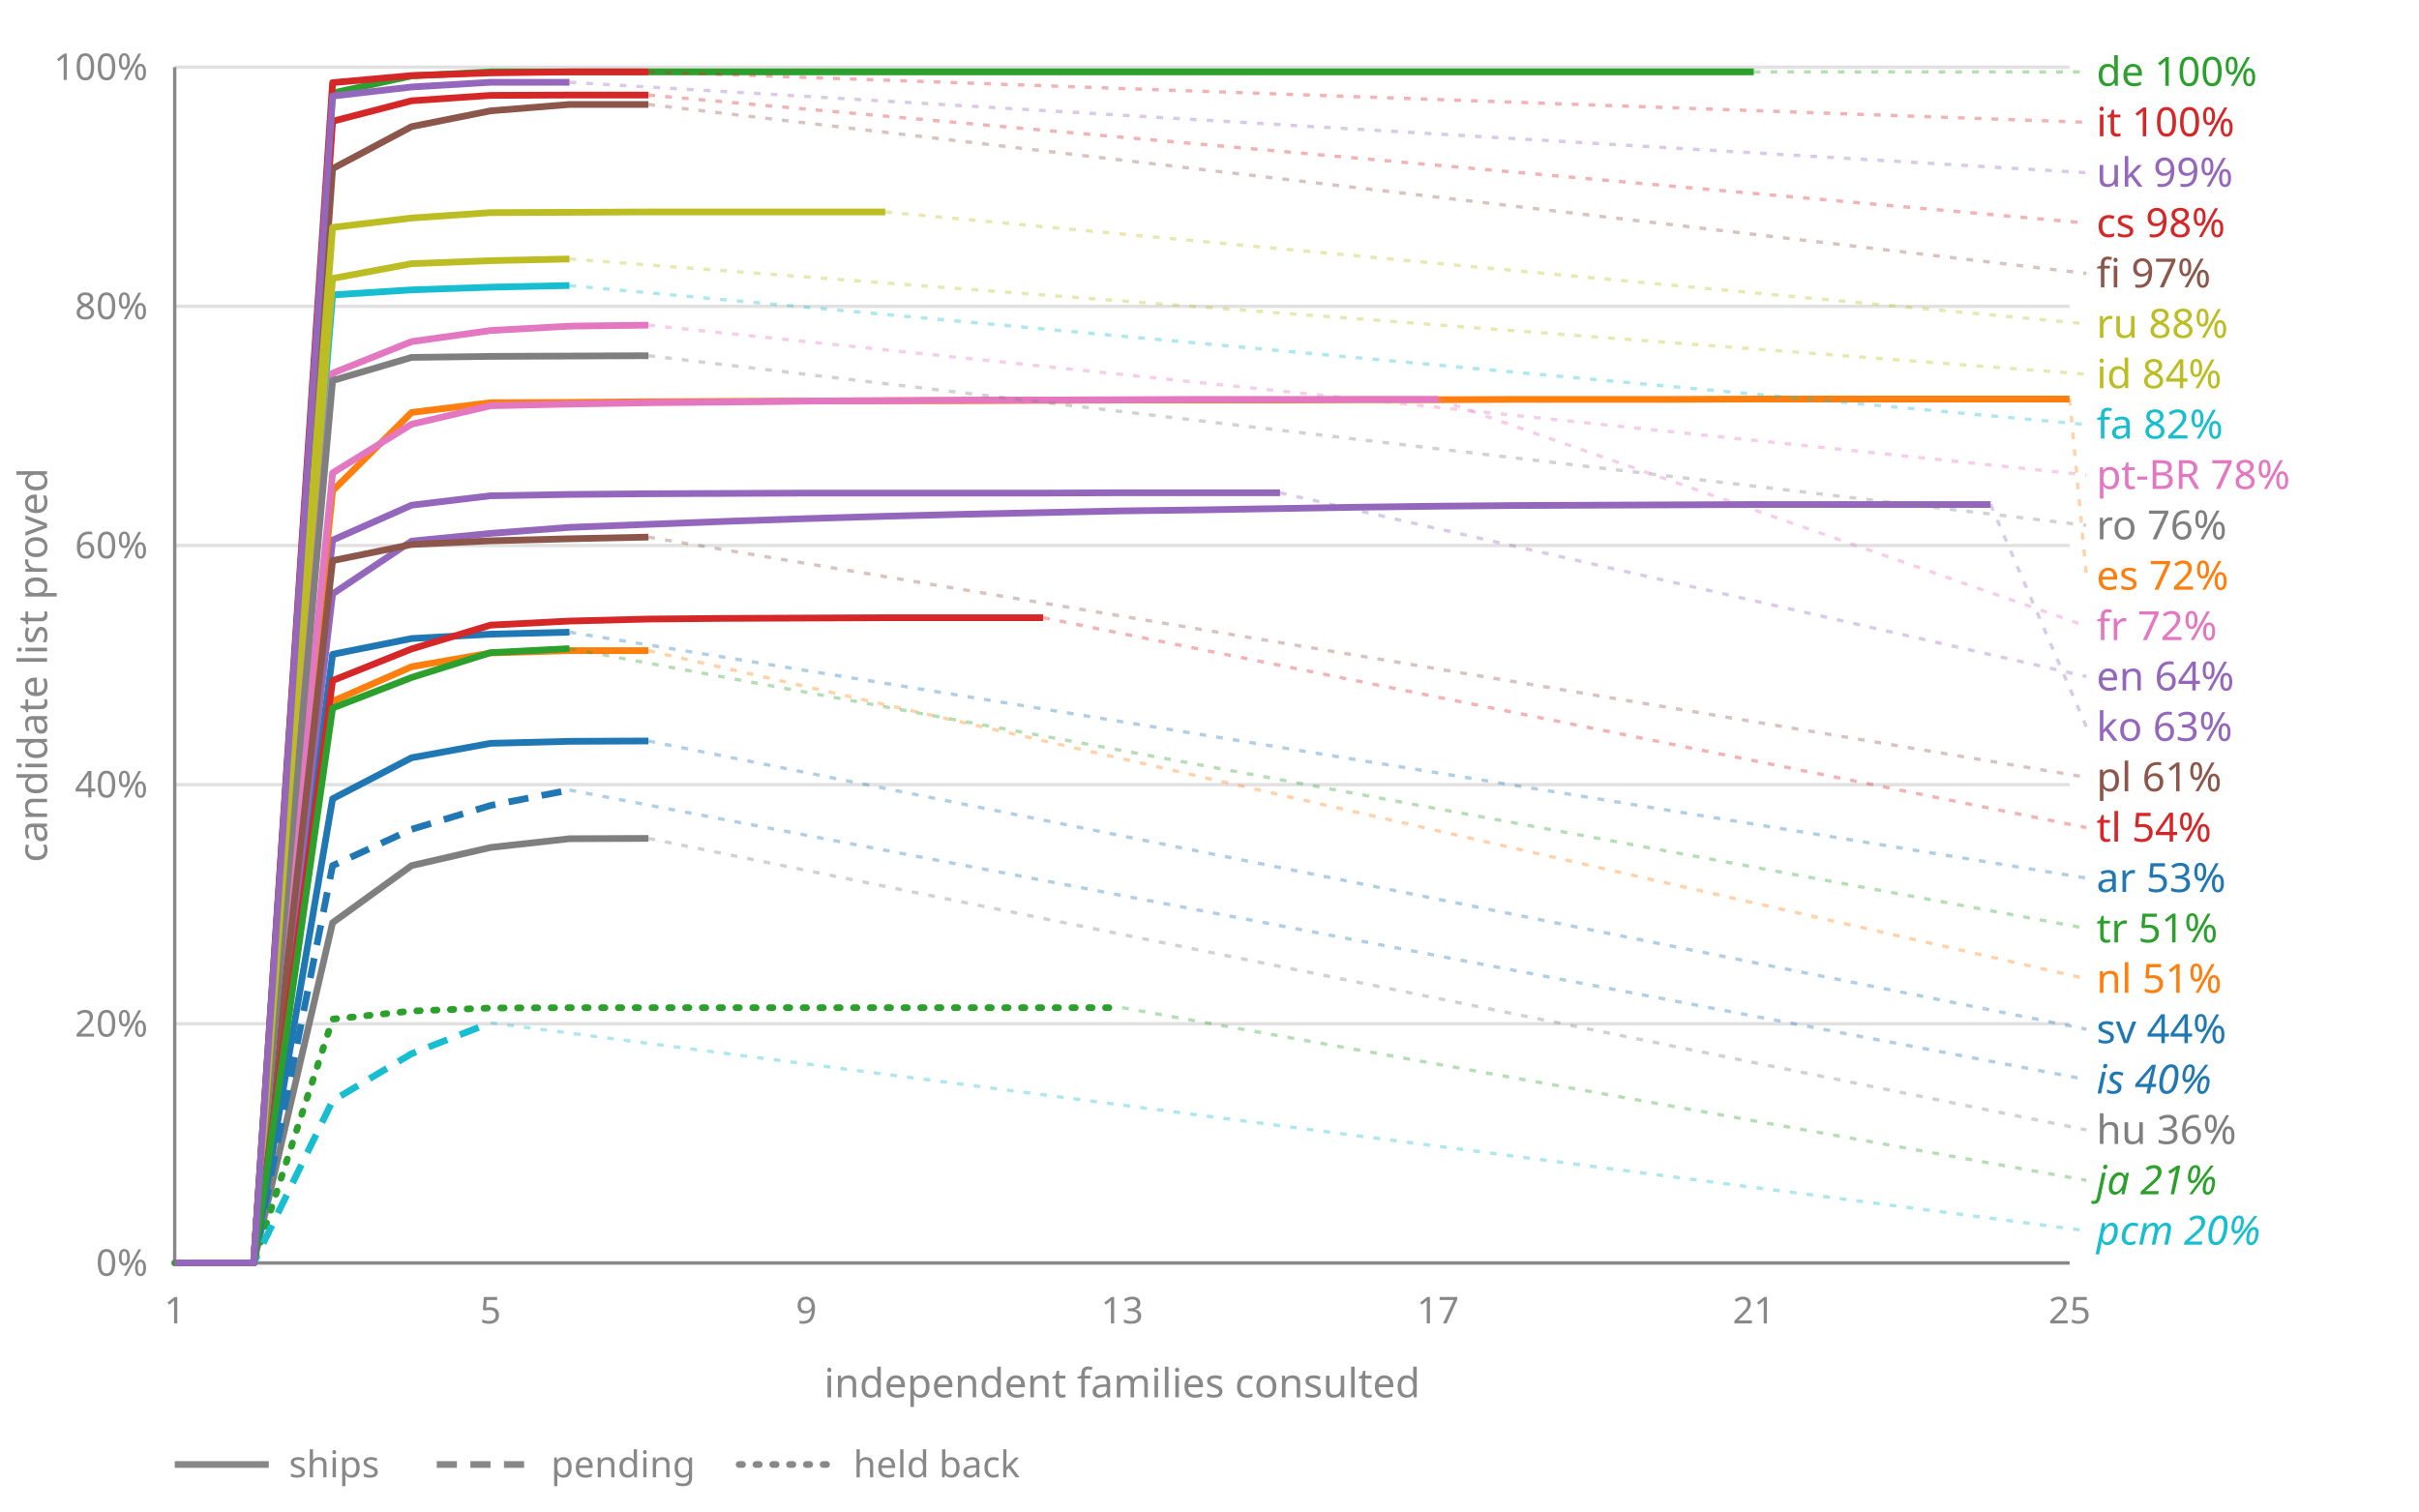
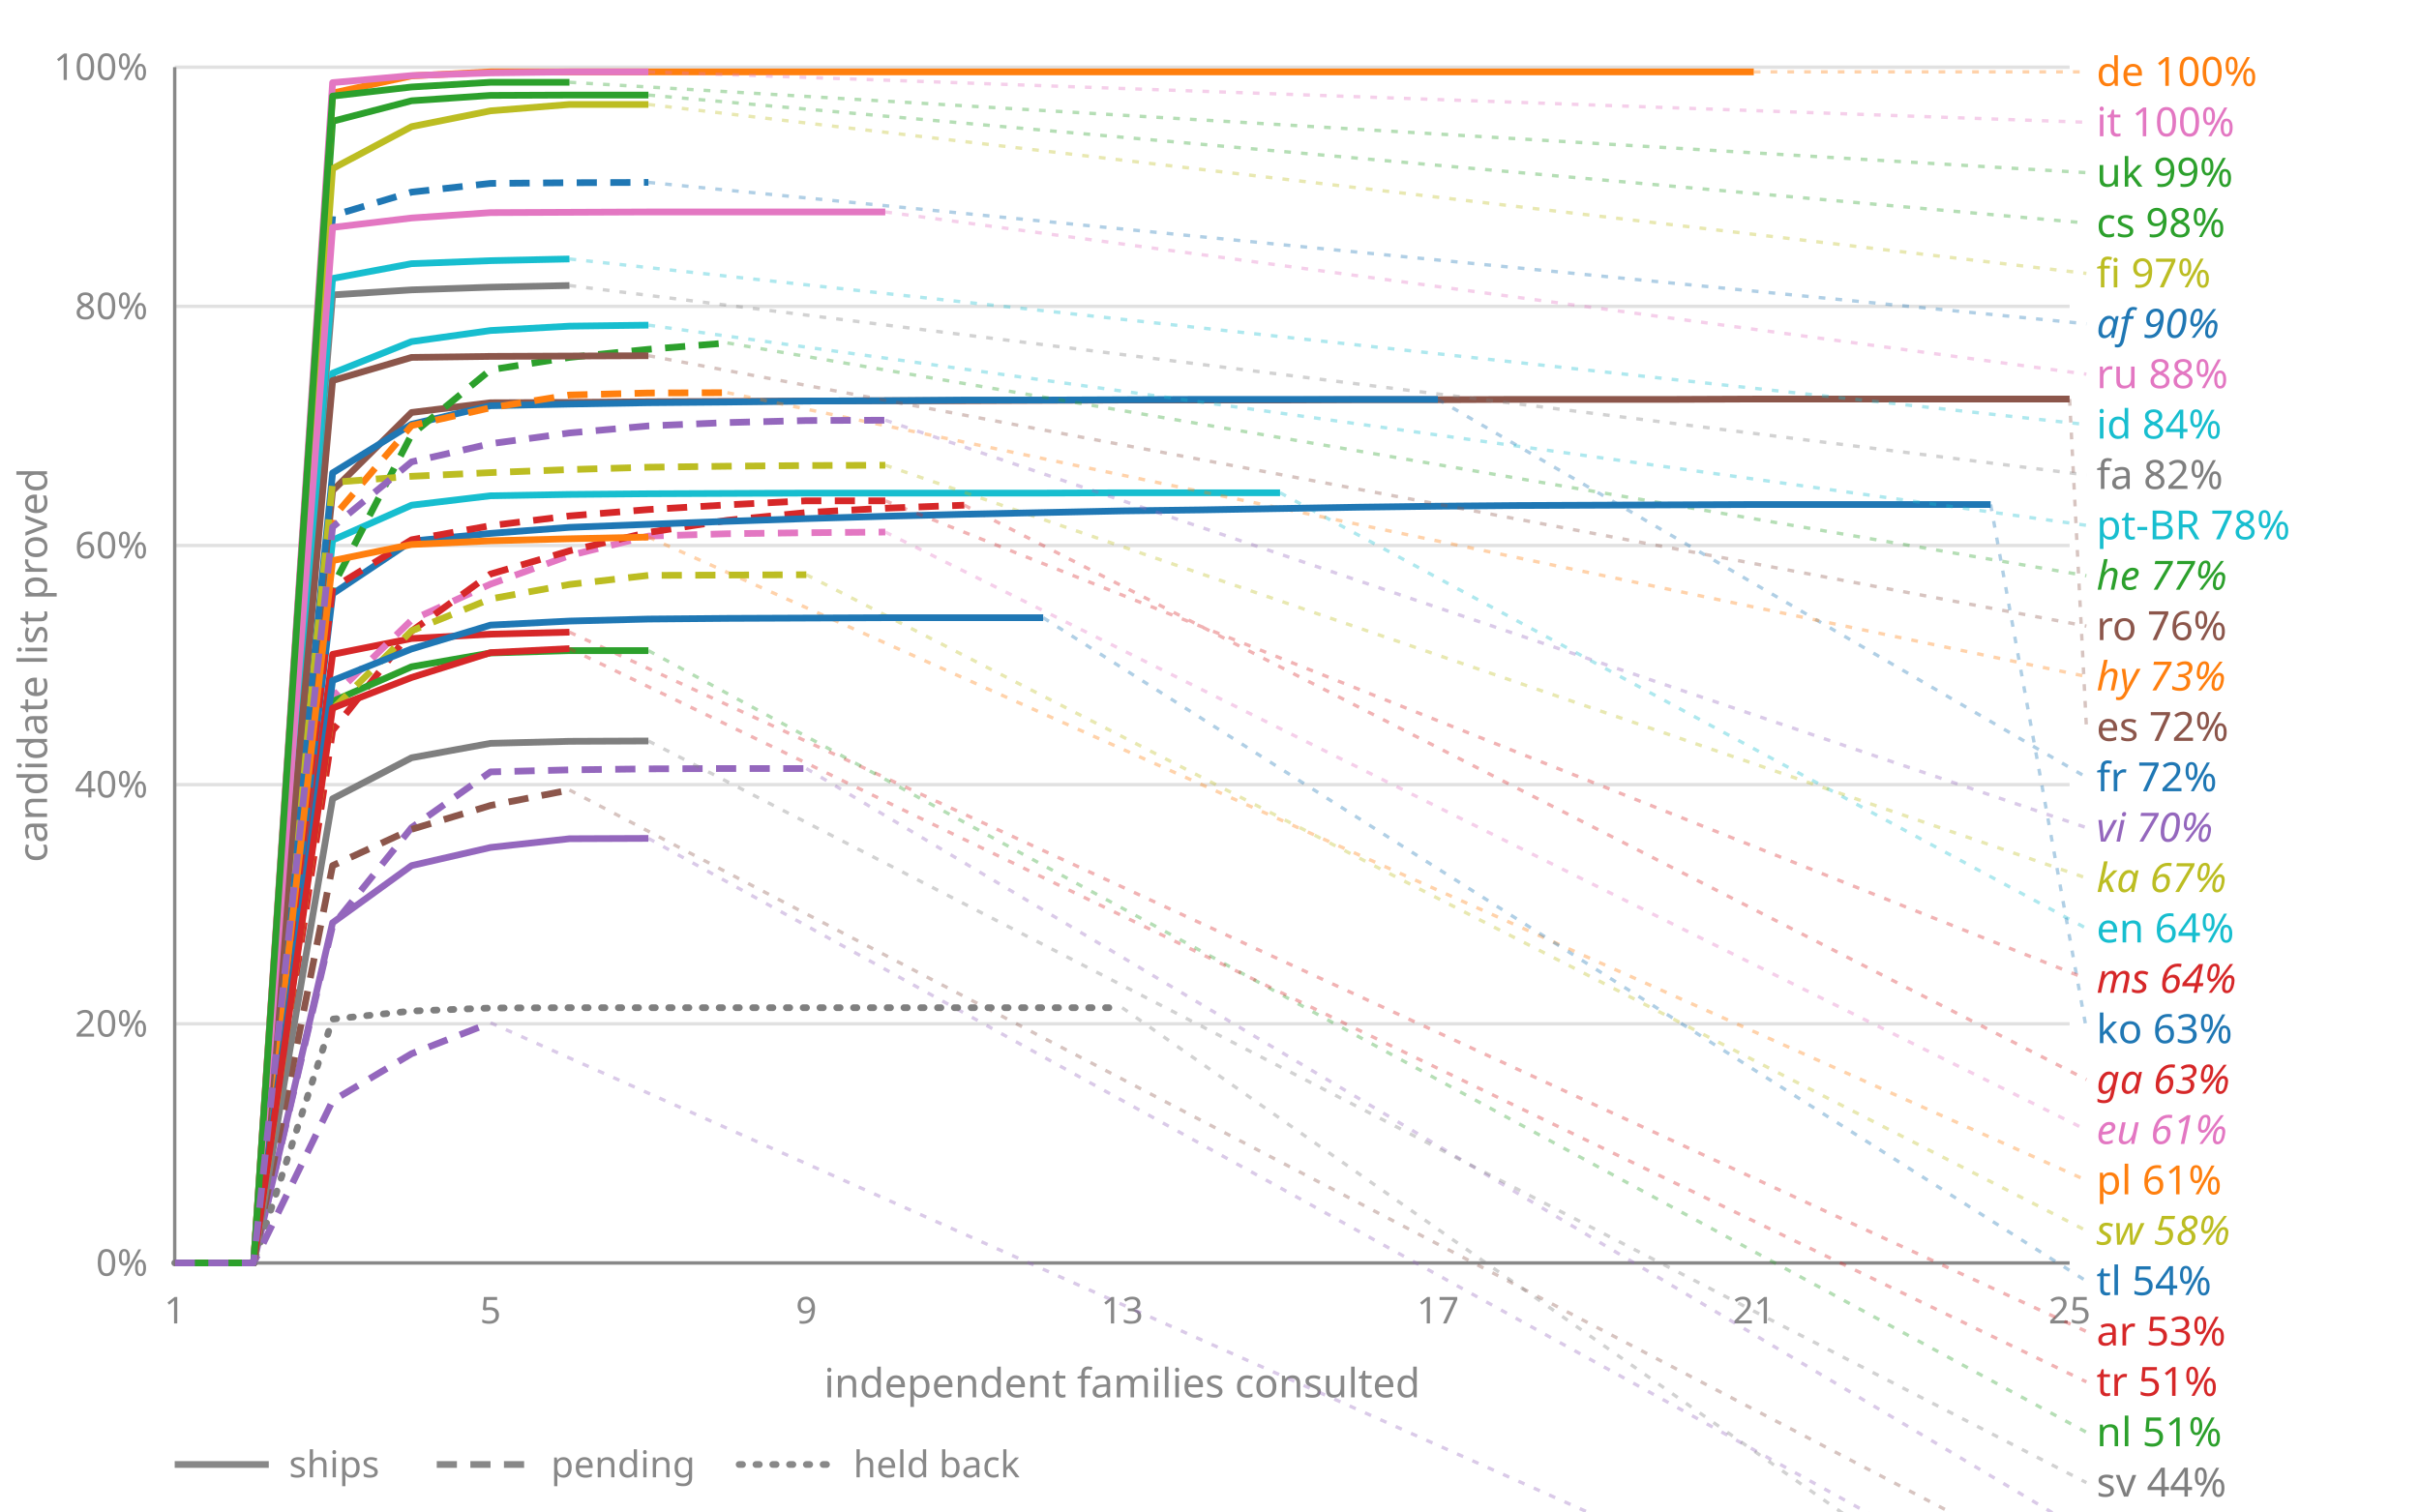
<svg xmlns="http://www.w3.org/2000/svg" width="720" height="450" viewBox="0 0 720 450" font-family="system-ui, sans-serif">
  <line x1="52" y1="376.0" x2="616" y2="376.0" stroke="#888" stroke-opacity="0.25" />
  <text x="44" y="376.0" fill="#888" font-size="11" text-anchor="end" dominant-baseline="middle">0%</text>
  <line x1="52" y1="304.8" x2="616" y2="304.8" stroke="#888" stroke-opacity="0.25" />
  <text x="44" y="304.8" fill="#888" font-size="11" text-anchor="end" dominant-baseline="middle">20%</text>
  <line x1="52" y1="233.6" x2="616" y2="233.6" stroke="#888" stroke-opacity="0.25" />
  <text x="44" y="233.6" fill="#888" font-size="11" text-anchor="end" dominant-baseline="middle">40%</text>
  <line x1="52" y1="162.4" x2="616" y2="162.4" stroke="#888" stroke-opacity="0.25" />
  <text x="44" y="162.4" fill="#888" font-size="11" text-anchor="end" dominant-baseline="middle">60%</text>
  <line x1="52" y1="91.2" x2="616" y2="91.2" stroke="#888" stroke-opacity="0.25" />
  <text x="44" y="91.2" fill="#888" font-size="11" text-anchor="end" dominant-baseline="middle">80%</text>
  <line x1="52" y1="20.0" x2="616" y2="20.0" stroke="#888" stroke-opacity="0.25" />
  <text x="44" y="20.0" fill="#888" font-size="11" text-anchor="end" dominant-baseline="middle">100%</text>
  <line x1="52" y1="20" x2="52" y2="376" stroke="#888" />
  <line x1="52" y1="376" x2="616" y2="376" stroke="#888" />
  <text x="52.0" y="394" fill="#888" font-size="11" text-anchor="middle">1</text>
  <text x="146.0" y="394" fill="#888" font-size="11" text-anchor="middle">5</text>
  <text x="240.0" y="394" fill="#888" font-size="11" text-anchor="middle">9</text>
  <text x="334.0" y="394" fill="#888" font-size="11" text-anchor="middle">13</text>
  <text x="428.0" y="394" fill="#888" font-size="11" text-anchor="middle">17</text>
  <text x="522.0" y="394" fill="#888" font-size="11" text-anchor="middle">21</text>
  <text x="616.0" y="394" fill="#888" font-size="11" text-anchor="middle">25</text>
  <text x="334" y="416" fill="#888" font-size="12" text-anchor="middle">independent families consulted</text>
  <text x="14" y="198" fill="#888" font-size="12" text-anchor="middle" transform="rotate(-90 14 198)">candidate list proved</text>
  <line x1="52" y1="436" x2="80" y2="436" stroke="#888" stroke-width="2" />
  <text x="86" y="436" fill="#888" font-size="11" dominant-baseline="middle">ships</text>
  <line x1="130" y1="436" x2="158" y2="436" stroke="#888" stroke-width="2" stroke-dasharray="6 4" />
  <text x="164" y="436" fill="#888" font-size="11" dominant-baseline="middle">pending</text>
  <line x1="220" y1="436" x2="248" y2="436" stroke="#888" stroke-width="2" stroke-dasharray="1 4" stroke-linecap="round" />
  <text x="254" y="436" fill="#888" font-size="11" dominant-baseline="middle">held back</text>
-   <polyline points="52.0,376.0 75.5,376.0 99.0,194.8 122.5,190.1 146.0,188.8 169.5,188.2" fill="none" stroke="#1f77b4" stroke-width="2" stroke-linejoin="round" />
-   <line x1="169.5" y1="188.2" x2="621" y2="261.4" stroke="#1f77b4" stroke-opacity="0.35" stroke-dasharray="2 3" />
-   <text x="624" y="261.4" fill="#1f77b4" font-size="12" dominant-baseline="middle">ar 53%</text>
-   <polyline points="52.0,376.0 75.5,376.0 99.0,36.1 122.5,30.0 146.0,28.4 169.5,28.3 193.0,28.3" fill="none" stroke="#d62728" stroke-width="2" stroke-linejoin="round" />
-   <line x1="193.0" y1="28.3" x2="621" y2="66.4" stroke="#d62728" stroke-opacity="0.35" stroke-dasharray="2 3" />
-   <text x="624" y="66.4" fill="#d62728" font-size="12" dominant-baseline="middle">cs 98%</text>
-   <polyline points="52.0,376.0 75.5,376.0 99.0,27.7 122.5,22.6 146.0,21.4 169.5,21.4 193.0,21.4 216.5,21.4 240.0,21.4 263.5,21.4 287.0,21.4 310.5,21.4 334.0,21.4 357.5,21.4 381.0,21.4 404.5,21.4 428.0,21.4 451.5,21.4 475.0,21.4 498.5,21.4 522.0,21.4" fill="none" stroke="#2ca02c" stroke-width="2" stroke-linejoin="round" />
-   <line x1="522.0" y1="21.4" x2="621" y2="21.4" stroke="#2ca02c" stroke-opacity="0.35" stroke-dasharray="2 3" />
-   <text x="624" y="21.4" fill="#2ca02c" font-size="12" dominant-baseline="middle">de 100%</text>
-   <polyline points="52.0,376.0 75.5,376.0 99.0,160.8 122.5,150.4 146.0,147.6 169.5,147.2 193.0,147.0 216.5,146.9 240.0,146.8 263.5,146.8 287.0,146.8 310.5,146.8 334.0,146.7 357.5,146.7 381.0,146.7" fill="none" stroke="#9467bd" stroke-width="2" stroke-linejoin="round" />
-   <line x1="381.0" y1="146.7" x2="621" y2="201.4" stroke="#9467bd" stroke-opacity="0.35" stroke-dasharray="2 3" />
-   <text x="624" y="201.4" fill="#9467bd" font-size="12" dominant-baseline="middle">en 64%</text>
-   <polyline points="52.0,376.0 75.5,376.0 99.0,146.1 122.5,122.8 146.0,119.9 169.5,119.8 193.0,119.6 216.5,119.5 240.0,119.4 263.5,119.3 287.0,119.3 310.5,119.2 334.0,119.1 357.5,119.1 381.0,119.1 404.5,119.0 428.0,119.0 451.5,118.9 475.0,118.9 498.5,118.9 522.0,118.8 545.5,118.8 569.0,118.8 592.5,118.8 616.0,118.8" fill="none" stroke="#ff7f0e" stroke-width="2" stroke-linejoin="round" />
-   <line x1="616.0" y1="118.8" x2="621" y2="171.4" stroke="#ff7f0e" stroke-opacity="0.35" stroke-dasharray="2 3" />
-   <text x="624" y="171.4" fill="#ff7f0e" font-size="12" dominant-baseline="middle">es 72%</text>
-   <polyline points="52.0,376.0 75.5,376.0 99.0,87.8 122.5,86.3 146.0,85.5 169.5,85.0" fill="none" stroke="#17becf" stroke-width="2" stroke-linejoin="round" />
-   <line x1="169.5" y1="85.0" x2="621" y2="126.4" stroke="#17becf" stroke-opacity="0.35" stroke-dasharray="2 3" />
-   <text x="624" y="126.4" fill="#17becf" font-size="12" dominant-baseline="middle">fa 82%</text>
-   <polyline points="52.0,376.0 75.5,376.0 99.0,50.2 122.5,37.7 146.0,33.0 169.5,31.1 193.0,31.1" fill="none" stroke="#8c564b" stroke-width="2" stroke-linejoin="round" />
-   <line x1="193.0" y1="31.1" x2="621" y2="81.4" stroke="#8c564b" stroke-opacity="0.35" stroke-dasharray="2 3" />
-   <text x="624" y="81.4" fill="#8c564b" font-size="12" dominant-baseline="middle">fi 97%</text>
-   <polyline points="52.0,376.0 75.5,376.0 99.0,140.8 122.5,126.3 146.0,120.8 169.5,120.3 193.0,119.9 216.5,119.7 240.0,119.4 263.5,119.3 287.0,119.1 310.5,119.1 334.0,119.0 357.5,118.9 381.0,118.9 404.5,118.9 428.0,118.9" fill="none" stroke="#e377c2" stroke-width="2" stroke-linejoin="round" />
-   <line x1="428.0" y1="118.9" x2="621" y2="186.4" stroke="#e377c2" stroke-opacity="0.35" stroke-dasharray="2 3" />
-   <text x="624" y="186.4" fill="#e377c2" font-size="12" dominant-baseline="middle">fr 72%</text>
-   <polyline points="52.0,376.0 75.5,376.0 99.0,274.7 122.5,257.7 146.0,252.3 169.5,249.7 193.0,249.6" fill="none" stroke="#7f7f7f" stroke-width="2" stroke-linejoin="round" />
-   <line x1="193.0" y1="249.6" x2="621" y2="336.4" stroke="#7f7f7f" stroke-opacity="0.35" stroke-dasharray="2 3" />
-   <text x="624" y="336.4" fill="#7f7f7f" font-size="12" dominant-baseline="middle">hu 36%</text>
-   <polyline points="52.0,376.0 75.5,376.0 99.0,82.9 122.5,78.5 146.0,77.6 169.5,77.1" fill="none" stroke="#bcbd22" stroke-width="2" stroke-linejoin="round" />
-   <line x1="169.5" y1="77.1" x2="621" y2="111.4" stroke="#bcbd22" stroke-opacity="0.35" stroke-dasharray="2 3" />
-   <text x="624" y="111.4" fill="#bcbd22" font-size="12" dominant-baseline="middle">id 84%</text>
-   <polyline points="52.0,376.0 75.5,376.0 99.0,257.7 122.5,246.9 146.0,239.8 169.5,235.2" fill="none" stroke="#1f77b4" stroke-width="2" stroke-linejoin="round" stroke-dasharray="6 4" />
-   <line x1="169.5" y1="235.2" x2="621" y2="321.4" stroke="#1f77b4" stroke-opacity="0.35" stroke-dasharray="2 3" />
-   <text x="624" y="321.4" fill="#1f77b4" font-size="12" dominant-baseline="middle" font-style="italic">is 40%</text>
-   <polyline points="52.0,376.0 75.5,376.0 99.0,24.6 122.5,22.5 146.0,21.7 169.5,21.4 193.0,21.4" fill="none" stroke="#d62728" stroke-width="2" stroke-linejoin="round" />
-   <line x1="193.0" y1="21.4" x2="621" y2="36.4" stroke="#d62728" stroke-opacity="0.35" stroke-dasharray="2 3" />
-   <text x="624" y="36.4" fill="#d62728" font-size="12" dominant-baseline="middle">it 100%</text>
-   <polyline points="52.0,376.0 75.5,376.0 99.0,303.4 122.5,301.0 146.0,300.1 169.5,300.0 193.0,300.0 216.5,300.0 240.0,300.0 263.5,300.0 287.0,300.0 310.5,300.0 334.0,300.0" fill="none" stroke="#2ca02c" stroke-width="2" stroke-linejoin="round" stroke-dasharray="1 4" stroke-linecap="round" />
-   <line x1="334.0" y1="300.0" x2="621" y2="351.4" stroke="#2ca02c" stroke-opacity="0.35" stroke-dasharray="2 3" />
-   <text x="624" y="351.4" fill="#2ca02c" font-size="12" dominant-baseline="middle" font-style="italic">ja 21%</text>
-   <polyline points="52.0,376.0 75.5,376.0 99.0,176.8 122.5,161.1 146.0,158.8 169.5,157.0 193.0,156.1 216.5,155.2 240.0,154.4 263.5,153.7 287.0,153.1 310.5,152.6 334.0,152.1 357.5,151.8 381.0,151.4 404.5,151.0 428.0,150.7 451.5,150.5 475.0,150.4 498.5,150.3 522.0,150.2 545.5,150.2 569.0,150.2 592.5,150.2" fill="none" stroke="#9467bd" stroke-width="2" stroke-linejoin="round" />
-   <line x1="592.5" y1="150.2" x2="621" y2="216.4" stroke="#9467bd" stroke-opacity="0.35" stroke-dasharray="2 3" />
-   <text x="624" y="216.4" fill="#9467bd" font-size="12" dominant-baseline="middle">ko 63%</text>
-   <polyline points="52.0,376.0 75.5,376.0 99.0,208.8 122.5,198.5 146.0,194.4 169.5,193.7 193.0,193.7" fill="none" stroke="#ff7f0e" stroke-width="2" stroke-linejoin="round" />
-   <line x1="193.0" y1="193.7" x2="621" y2="291.4" stroke="#ff7f0e" stroke-opacity="0.35" stroke-dasharray="2 3" />
-   <text x="624" y="291.4" fill="#ff7f0e" font-size="12" dominant-baseline="middle">nl 51%</text>
-   <polyline points="52.0,376.0 75.5,376.0 99.0,327.7 122.5,313.7 146.0,304.5" fill="none" stroke="#17becf" stroke-width="2" stroke-linejoin="round" stroke-dasharray="6 4" />
-   <line x1="146.0" y1="304.5" x2="621" y2="366.4" stroke="#17becf" stroke-opacity="0.35" stroke-dasharray="2 3" />
-   <text x="624" y="366.4" fill="#17becf" font-size="12" dominant-baseline="middle" font-style="italic">pcm 20%</text>
-   <polyline points="52.0,376.0 75.5,376.0 99.0,166.9 122.5,162.1 146.0,161.0 169.5,160.4 193.0,159.9" fill="none" stroke="#8c564b" stroke-width="2" stroke-linejoin="round" />
-   <line x1="193.0" y1="159.9" x2="621" y2="231.4" stroke="#8c564b" stroke-opacity="0.35" stroke-dasharray="2 3" />
-   <text x="624" y="231.4" fill="#8c564b" font-size="12" dominant-baseline="middle">pl 61%</text>
-   <polyline points="52.0,376.0 75.5,376.0 99.0,111.1 122.5,101.7 146.0,98.4 169.5,97.1 193.0,96.8" fill="none" stroke="#e377c2" stroke-width="2" stroke-linejoin="round" />
-   <line x1="193.0" y1="96.8" x2="621" y2="141.4" stroke="#e377c2" stroke-opacity="0.35" stroke-dasharray="2 3" />
-   <text x="624" y="141.4" fill="#e377c2" font-size="12" dominant-baseline="middle">pt-BR 78%</text>
-   <polyline points="52.0,376.0 75.5,376.0 99.0,113.3 122.5,106.4 146.0,106.1 169.5,106.0 193.0,105.9" fill="none" stroke="#7f7f7f" stroke-width="2" stroke-linejoin="round" />
-   <line x1="193.0" y1="105.9" x2="621" y2="156.4" stroke="#7f7f7f" stroke-opacity="0.35" stroke-dasharray="2 3" />
-   <text x="624" y="156.4" fill="#7f7f7f" font-size="12" dominant-baseline="middle">ro 76%</text>
-   <polyline points="52.0,376.0 75.5,376.0 99.0,67.7 122.5,64.9 146.0,63.3 169.5,63.2 193.0,63.1 216.5,63.1 240.0,63.1 263.5,63.1" fill="none" stroke="#bcbd22" stroke-width="2" stroke-linejoin="round" />
-   <line x1="263.5" y1="63.1" x2="621" y2="96.4" stroke="#bcbd22" stroke-opacity="0.35" stroke-dasharray="2 3" />
-   <text x="624" y="96.4" fill="#bcbd22" font-size="12" dominant-baseline="middle">ru 88%</text>
-   <polyline points="52.0,376.0 75.5,376.0 99.0,237.8 122.5,225.6 146.0,221.3 169.5,220.7 193.0,220.6" fill="none" stroke="#1f77b4" stroke-width="2" stroke-linejoin="round" />
-   <line x1="193.0" y1="220.6" x2="621" y2="306.4" stroke="#1f77b4" stroke-opacity="0.35" stroke-dasharray="2 3" />
-   <text x="624" y="306.4" fill="#1f77b4" font-size="12" dominant-baseline="middle">sv 44%</text>
-   <polyline points="52.0,376.0 75.5,376.0 99.0,202.6 122.5,193.2 146.0,186.1 169.5,184.9 193.0,184.3 216.5,184.1 240.0,184.0 263.5,183.9 287.0,183.9 310.5,183.9" fill="none" stroke="#d62728" stroke-width="2" stroke-linejoin="round" />
-   <line x1="310.5" y1="183.9" x2="621" y2="246.4" stroke="#d62728" stroke-opacity="0.35" stroke-dasharray="2 3" />
-   <text x="624" y="246.4" fill="#d62728" font-size="12" dominant-baseline="middle">tl 54%</text>
-   <polyline points="52.0,376.0 75.5,376.0 99.0,210.8 122.5,201.7 146.0,194.3 169.5,193.1" fill="none" stroke="#2ca02c" stroke-width="2" stroke-linejoin="round" />
-   <line x1="169.5" y1="193.1" x2="621" y2="276.4" stroke="#2ca02c" stroke-opacity="0.35" stroke-dasharray="2 3" />
-   <text x="624" y="276.4" fill="#2ca02c" font-size="12" dominant-baseline="middle">tr 51%</text>
-   <polyline points="52.0,376.0 75.5,376.0 99.0,28.6 122.5,25.9 146.0,24.5 169.5,24.5" fill="none" stroke="#9467bd" stroke-width="2" stroke-linejoin="round" />
-   <line x1="169.5" y1="24.5" x2="621" y2="51.4" stroke="#9467bd" stroke-opacity="0.35" stroke-dasharray="2 3" />
-   <text x="624" y="51.4" fill="#9467bd" font-size="12" dominant-baseline="middle">uk 99%</text>
+   <polyline points="52.0,376.0 75.5,376.0 99.0,64.2 122.5,57.2 146.0,54.6 169.5,54.4 193.0,54.3" fill="none" stroke="#1f77b4" stroke-width="2" stroke-linejoin="round" stroke-dasharray="6 4" />
+   <line x1="193.0" y1="54.3" x2="621" y2="96.4" stroke="#1f77b4" stroke-opacity="0.35" stroke-dasharray="2 3" />
+   <text x="624" y="96.4" fill="#1f77b4" font-size="12" dominant-baseline="middle" font-style="italic">af 90%</text>
+   <polyline points="52.0,376.0 75.5,376.0 99.0,194.8 122.5,190.1 146.0,188.8 169.5,188.2" fill="none" stroke="#d62728" stroke-width="2" stroke-linejoin="round" />
+   <line x1="169.5" y1="188.2" x2="621" y2="396.4" stroke="#d62728" stroke-opacity="0.35" stroke-dasharray="2 3" />
+   <text x="624" y="396.4" fill="#d62728" font-size="12" dominant-baseline="middle">ar 53%</text>
+   <polyline points="52.0,376.0 75.5,376.0 99.0,36.1 122.5,30.0 146.0,28.4 169.5,28.3 193.0,28.3" fill="none" stroke="#2ca02c" stroke-width="2" stroke-linejoin="round" />
+   <line x1="193.0" y1="28.3" x2="621" y2="66.4" stroke="#2ca02c" stroke-opacity="0.35" stroke-dasharray="2 3" />
+   <text x="624" y="66.4" fill="#2ca02c" font-size="12" dominant-baseline="middle">cs 98%</text>
+   <polyline points="52.0,376.0 75.5,376.0 99.0,275.6 122.5,246.4 146.0,229.8 169.5,229.2 193.0,228.9 216.5,228.8 240.0,228.8" fill="none" stroke="#9467bd" stroke-width="2" stroke-linejoin="round" stroke-dasharray="6 4" />
+   <line x1="240.0" y1="228.8" x2="621" y2="456.4" stroke="#9467bd" stroke-opacity="0.35" stroke-dasharray="2 3" />
+   <text x="624" y="456.4" fill="#9467bd" font-size="12" dominant-baseline="middle" font-style="italic">cy 41%</text>
+   <polyline points="52.0,376.0 75.5,376.0 99.0,27.7 122.5,22.6 146.0,21.4 169.5,21.4 193.0,21.4 216.5,21.4 240.0,21.4 263.5,21.4 287.0,21.4 310.5,21.4 334.0,21.4 357.5,21.4 381.0,21.4 404.5,21.4 428.0,21.4 451.5,21.4 475.0,21.4 498.5,21.4 522.0,21.4" fill="none" stroke="#ff7f0e" stroke-width="2" stroke-linejoin="round" />
+   <line x1="522.0" y1="21.4" x2="621" y2="21.4" stroke="#ff7f0e" stroke-opacity="0.35" stroke-dasharray="2 3" />
+   <text x="624" y="21.4" fill="#ff7f0e" font-size="12" dominant-baseline="middle">de 100%</text>
+   <polyline points="52.0,376.0 75.5,376.0 99.0,160.8 122.5,150.4 146.0,147.6 169.5,147.2 193.0,147.0 216.5,146.9 240.0,146.8 263.5,146.8 287.0,146.8 310.5,146.8 334.0,146.7 357.5,146.7 381.0,146.7" fill="none" stroke="#17becf" stroke-width="2" stroke-linejoin="round" />
+   <line x1="381.0" y1="146.7" x2="621" y2="276.4" stroke="#17becf" stroke-opacity="0.35" stroke-dasharray="2 3" />
+   <text x="624" y="276.4" fill="#17becf" font-size="12" dominant-baseline="middle">en 64%</text>
+   <polyline points="52.0,376.0 75.5,376.0 99.0,146.1 122.5,122.8 146.0,119.9 169.5,119.8 193.0,119.6 216.5,119.5 240.0,119.4 263.5,119.3 287.0,119.3 310.5,119.2 334.0,119.1 357.5,119.1 381.0,119.1 404.5,119.0 428.0,119.0 451.5,118.9 475.0,118.9 498.5,118.9 522.0,118.8 545.5,118.8 569.0,118.8 592.5,118.8 616.0,118.8" fill="none" stroke="#8c564b" stroke-width="2" stroke-linejoin="round" />
+   <line x1="616.0" y1="118.8" x2="621" y2="216.4" stroke="#8c564b" stroke-opacity="0.35" stroke-dasharray="2 3" />
+   <text x="624" y="216.4" fill="#8c564b" font-size="12" dominant-baseline="middle">es 72%</text>
+   <polyline points="52.0,376.0 75.5,376.0 99.0,207.5 122.5,184.6 146.0,173.9 169.5,165.4 193.0,159.6 216.5,158.9 240.0,158.6 263.5,158.4" fill="none" stroke="#e377c2" stroke-width="2" stroke-linejoin="round" stroke-dasharray="6 4" />
+   <line x1="263.5" y1="158.4" x2="621" y2="336.4" stroke="#e377c2" stroke-opacity="0.35" stroke-dasharray="2 3" />
+   <text x="624" y="336.4" fill="#e377c2" font-size="12" dominant-baseline="middle" font-style="italic">eu 61%</text>
+   <polyline points="52.0,376.0 75.5,376.0 99.0,87.8 122.5,86.3 146.0,85.5 169.5,85.0" fill="none" stroke="#7f7f7f" stroke-width="2" stroke-linejoin="round" />
+   <line x1="169.5" y1="85.0" x2="621" y2="141.4" stroke="#7f7f7f" stroke-opacity="0.35" stroke-dasharray="2 3" />
+   <text x="624" y="141.4" fill="#7f7f7f" font-size="12" dominant-baseline="middle">fa 82%</text>
+   <polyline points="52.0,376.0 75.5,376.0 99.0,50.2 122.5,37.7 146.0,33.0 169.5,31.1 193.0,31.1" fill="none" stroke="#bcbd22" stroke-width="2" stroke-linejoin="round" />
+   <line x1="193.0" y1="31.1" x2="621" y2="81.4" stroke="#bcbd22" stroke-opacity="0.35" stroke-dasharray="2 3" />
+   <text x="624" y="81.4" fill="#bcbd22" font-size="12" dominant-baseline="middle">fi 97%</text>
+   <polyline points="52.0,376.0 75.5,376.0 99.0,140.8 122.5,126.3 146.0,120.8 169.5,120.3 193.0,119.9 216.5,119.7 240.0,119.4 263.5,119.3 287.0,119.1 310.5,119.1 334.0,119.0 357.5,118.9 381.0,118.9 404.5,118.9 428.0,118.9" fill="none" stroke="#1f77b4" stroke-width="2" stroke-linejoin="round" />
+   <line x1="428.0" y1="118.9" x2="621" y2="231.4" stroke="#1f77b4" stroke-opacity="0.35" stroke-dasharray="2 3" />
+   <text x="624" y="231.4" fill="#1f77b4" font-size="12" dominant-baseline="middle">fr 72%</text>
+   <polyline points="52.0,376.0 75.5,376.0 99.0,217.5 122.5,187.9 146.0,170.9 169.5,164.0 193.0,158.5 216.5,154.9 240.0,152.6 263.5,151.3 287.0,150.4" fill="none" stroke="#d62728" stroke-width="2" stroke-linejoin="round" stroke-dasharray="6 4" />
+   <line x1="287.0" y1="150.4" x2="621" y2="321.4" stroke="#d62728" stroke-opacity="0.35" stroke-dasharray="2 3" />
+   <text x="624" y="321.4" fill="#d62728" font-size="12" dominant-baseline="middle" font-style="italic">ga 63%</text>
+   <polyline points="52.0,376.0 75.5,376.0 99.0,174.7 122.5,129.4 146.0,110.1 169.5,106.4 193.0,104.0 216.5,102.1" fill="none" stroke="#2ca02c" stroke-width="2" stroke-linejoin="round" stroke-dasharray="6 4" />
+   <line x1="216.5" y1="102.1" x2="621" y2="171.4" stroke="#2ca02c" stroke-opacity="0.35" stroke-dasharray="2 3" />
+   <text x="624" y="171.4" fill="#2ca02c" font-size="12" dominant-baseline="middle" font-style="italic">he 77%</text>
+   <polyline points="52.0,376.0 75.5,376.0 99.0,274.7 122.5,257.7 146.0,252.3 169.5,249.7 193.0,249.6" fill="none" stroke="#9467bd" stroke-width="2" stroke-linejoin="round" />
+   <line x1="193.0" y1="249.6" x2="621" y2="486.4" stroke="#9467bd" stroke-opacity="0.35" stroke-dasharray="2 3" />
+   <text x="624" y="486.4" fill="#9467bd" font-size="12" dominant-baseline="middle">hu 36%</text>
+   <polyline points="52.0,376.0 75.5,376.0 99.0,154.2 122.5,126.7 146.0,121.4 169.5,117.6 193.0,117.0 216.5,116.9" fill="none" stroke="#ff7f0e" stroke-width="2" stroke-linejoin="round" stroke-dasharray="6 4" />
+   <line x1="216.5" y1="116.9" x2="621" y2="201.4" stroke="#ff7f0e" stroke-opacity="0.35" stroke-dasharray="2 3" />
+   <text x="624" y="201.4" fill="#ff7f0e" font-size="12" dominant-baseline="middle" font-style="italic">hy 73%</text>
+   <polyline points="52.0,376.0 75.5,376.0 99.0,82.9 122.5,78.5 146.0,77.6 169.5,77.1" fill="none" stroke="#17becf" stroke-width="2" stroke-linejoin="round" />
+   <line x1="169.5" y1="77.1" x2="621" y2="126.4" stroke="#17becf" stroke-opacity="0.35" stroke-dasharray="2 3" />
+   <text x="624" y="126.4" fill="#17becf" font-size="12" dominant-baseline="middle">id 84%</text>
+   <polyline points="52.0,376.0 75.5,376.0 99.0,257.7 122.5,246.9 146.0,239.8 169.5,235.2" fill="none" stroke="#8c564b" stroke-width="2" stroke-linejoin="round" stroke-dasharray="6 4" />
+   <line x1="169.5" y1="235.2" x2="621" y2="471.4" stroke="#8c564b" stroke-opacity="0.35" stroke-dasharray="2 3" />
+   <text x="624" y="471.4" fill="#8c564b" font-size="12" dominant-baseline="middle" font-style="italic">is 40%</text>
+   <polyline points="52.0,376.0 75.5,376.0 99.0,24.6 122.5,22.5 146.0,21.7 169.5,21.4 193.0,21.4" fill="none" stroke="#e377c2" stroke-width="2" stroke-linejoin="round" />
+   <line x1="193.0" y1="21.4" x2="621" y2="36.4" stroke="#e377c2" stroke-opacity="0.35" stroke-dasharray="2 3" />
+   <text x="624" y="36.4" fill="#e377c2" font-size="12" dominant-baseline="middle">it 100%</text>
+   <polyline points="52.0,376.0 75.5,376.0 99.0,303.4 122.5,301.0 146.0,300.1 169.5,300.0 193.0,300.0 216.5,300.0 240.0,300.0 263.5,300.0 287.0,300.0 310.5,300.0 334.0,300.0" fill="none" stroke="#7f7f7f" stroke-width="2" stroke-linejoin="round" stroke-dasharray="1 4" stroke-linecap="round" />
+   <line x1="334.0" y1="300.0" x2="621" y2="501.4" stroke="#7f7f7f" stroke-opacity="0.35" stroke-dasharray="2 3" />
+   <text x="624" y="501.4" fill="#7f7f7f" font-size="12" dominant-baseline="middle" font-style="italic">ja 21%</text>
+   <polyline points="52.0,376.0 75.5,376.0 99.0,143.6 122.5,141.8 146.0,140.7 169.5,139.8 193.0,139.1 216.5,138.8 240.0,138.6 263.5,138.5" fill="none" stroke="#bcbd22" stroke-width="2" stroke-linejoin="round" stroke-dasharray="6 4" />
+   <line x1="263.5" y1="138.5" x2="621" y2="261.4" stroke="#bcbd22" stroke-opacity="0.35" stroke-dasharray="2 3" />
+   <text x="624" y="261.4" fill="#bcbd22" font-size="12" dominant-baseline="middle" font-style="italic">ka 67%</text>
+   <polyline points="52.0,376.0 75.5,376.0 99.0,176.8 122.5,161.1 146.0,158.8 169.5,157.0 193.0,156.1 216.5,155.2 240.0,154.4 263.5,153.7 287.0,153.1 310.5,152.6 334.0,152.1 357.5,151.8 381.0,151.4 404.5,151.0 428.0,150.7 451.5,150.5 475.0,150.4 498.5,150.3 522.0,150.2 545.5,150.2 569.0,150.2 592.5,150.2" fill="none" stroke="#1f77b4" stroke-width="2" stroke-linejoin="round" />
+   <line x1="592.5" y1="150.2" x2="621" y2="306.4" stroke="#1f77b4" stroke-opacity="0.35" stroke-dasharray="2 3" />
+   <text x="624" y="306.4" fill="#1f77b4" font-size="12" dominant-baseline="middle">ko 63%</text>
+   <polyline points="52.0,376.0 75.5,376.0 99.0,175.1 122.5,160.7 146.0,156.5 169.5,153.6 193.0,151.7 216.5,150.3 240.0,149.1 263.5,149.1" fill="none" stroke="#d62728" stroke-width="2" stroke-linejoin="round" stroke-dasharray="6 4" />
+   <line x1="263.5" y1="149.1" x2="621" y2="291.4" stroke="#d62728" stroke-opacity="0.35" stroke-dasharray="2 3" />
+   <text x="624" y="291.4" fill="#d62728" font-size="12" dominant-baseline="middle" font-style="italic">ms 64%</text>
+   <polyline points="52.0,376.0 75.5,376.0 99.0,208.8 122.5,198.5 146.0,194.4 169.5,193.7 193.0,193.7" fill="none" stroke="#2ca02c" stroke-width="2" stroke-linejoin="round" />
+   <line x1="193.0" y1="193.7" x2="621" y2="426.4" stroke="#2ca02c" stroke-opacity="0.35" stroke-dasharray="2 3" />
+   <text x="624" y="426.4" fill="#2ca02c" font-size="12" dominant-baseline="middle">nl 51%</text>
+   <polyline points="52.0,376.0 75.5,376.0 99.0,327.7 122.5,313.7 146.0,304.5" fill="none" stroke="#9467bd" stroke-width="2" stroke-linejoin="round" stroke-dasharray="6 4" />
+   <line x1="146.0" y1="304.5" x2="621" y2="516.4" stroke="#9467bd" stroke-opacity="0.35" stroke-dasharray="2 3" />
+   <text x="624" y="516.4" fill="#9467bd" font-size="12" dominant-baseline="middle" font-style="italic">pcm 20%</text>
+   <polyline points="52.0,376.0 75.5,376.0 99.0,166.9 122.5,162.1 146.0,161.0 169.5,160.4 193.0,159.9" fill="none" stroke="#ff7f0e" stroke-width="2" stroke-linejoin="round" />
+   <line x1="193.0" y1="159.9" x2="621" y2="351.4" stroke="#ff7f0e" stroke-opacity="0.35" stroke-dasharray="2 3" />
+   <text x="624" y="351.4" fill="#ff7f0e" font-size="12" dominant-baseline="middle">pl 61%</text>
+   <polyline points="52.0,376.0 75.5,376.0 99.0,111.1 122.5,101.7 146.0,98.4 169.5,97.1 193.0,96.8" fill="none" stroke="#17becf" stroke-width="2" stroke-linejoin="round" />
+   <line x1="193.0" y1="96.8" x2="621" y2="156.4" stroke="#17becf" stroke-opacity="0.35" stroke-dasharray="2 3" />
+   <text x="624" y="156.4" fill="#17becf" font-size="12" dominant-baseline="middle">pt-BR 78%</text>
+   <polyline points="52.0,376.0 75.5,376.0 99.0,113.3 122.5,106.4 146.0,106.1 169.5,106.0 193.0,105.9" fill="none" stroke="#8c564b" stroke-width="2" stroke-linejoin="round" />
+   <line x1="193.0" y1="105.9" x2="621" y2="186.4" stroke="#8c564b" stroke-opacity="0.35" stroke-dasharray="2 3" />
+   <text x="624" y="186.4" fill="#8c564b" font-size="12" dominant-baseline="middle">ro 76%</text>
+   <polyline points="52.0,376.0 75.5,376.0 99.0,67.7 122.5,64.9 146.0,63.3 169.5,63.2 193.0,63.1 216.5,63.1 240.0,63.1 263.5,63.1" fill="none" stroke="#e377c2" stroke-width="2" stroke-linejoin="round" />
+   <line x1="263.5" y1="63.1" x2="621" y2="111.4" stroke="#e377c2" stroke-opacity="0.35" stroke-dasharray="2 3" />
+   <text x="624" y="111.4" fill="#e377c2" font-size="12" dominant-baseline="middle">ru 88%</text>
+   <polyline points="52.0,376.0 75.5,376.0 99.0,237.8 122.5,225.6 146.0,221.3 169.5,220.7 193.0,220.6" fill="none" stroke="#7f7f7f" stroke-width="2" stroke-linejoin="round" />
+   <line x1="193.0" y1="220.6" x2="621" y2="441.4" stroke="#7f7f7f" stroke-opacity="0.35" stroke-dasharray="2 3" />
+   <text x="624" y="441.4" fill="#7f7f7f" font-size="12" dominant-baseline="middle">sv 44%</text>
+   <polyline points="52.0,376.0 75.5,376.0 99.0,211.1 122.5,187.8 146.0,178.3 169.5,174.0 193.0,171.3 216.5,171.2 240.0,171.1" fill="none" stroke="#bcbd22" stroke-width="2" stroke-linejoin="round" stroke-dasharray="6 4" />
+   <line x1="240.0" y1="171.1" x2="621" y2="366.4" stroke="#bcbd22" stroke-opacity="0.35" stroke-dasharray="2 3" />
+   <text x="624" y="366.4" fill="#bcbd22" font-size="12" dominant-baseline="middle" font-style="italic">sw 58%</text>
+   <polyline points="52.0,376.0 75.5,376.0 99.0,202.6 122.5,193.2 146.0,186.1 169.5,184.9 193.0,184.3 216.5,184.1 240.0,184.0 263.5,183.9 287.0,183.9 310.5,183.9" fill="none" stroke="#1f77b4" stroke-width="2" stroke-linejoin="round" />
+   <line x1="310.5" y1="183.9" x2="621" y2="381.4" stroke="#1f77b4" stroke-opacity="0.35" stroke-dasharray="2 3" />
+   <text x="624" y="381.4" fill="#1f77b4" font-size="12" dominant-baseline="middle">tl 54%</text>
+   <polyline points="52.0,376.0 75.5,376.0 99.0,210.8 122.5,201.7 146.0,194.3 169.5,193.1" fill="none" stroke="#d62728" stroke-width="2" stroke-linejoin="round" />
+   <line x1="169.5" y1="193.1" x2="621" y2="411.4" stroke="#d62728" stroke-opacity="0.35" stroke-dasharray="2 3" />
+   <text x="624" y="411.4" fill="#d62728" font-size="12" dominant-baseline="middle">tr 51%</text>
+   <polyline points="52.0,376.0 75.5,376.0 99.0,28.6 122.5,25.9 146.0,24.5 169.5,24.5" fill="none" stroke="#2ca02c" stroke-width="2" stroke-linejoin="round" />
+   <line x1="169.5" y1="24.5" x2="621" y2="51.4" stroke="#2ca02c" stroke-opacity="0.35" stroke-dasharray="2 3" />
+   <text x="624" y="51.4" fill="#2ca02c" font-size="12" dominant-baseline="middle">uk 99%</text>
+   <polyline points="52.0,376.0 75.5,376.0 99.0,156.9 122.5,137.5 146.0,132.1 169.5,128.9 193.0,126.8 216.5,125.8 240.0,125.2 263.5,125.1" fill="none" stroke="#9467bd" stroke-width="2" stroke-linejoin="round" stroke-dasharray="6 4" />
+   <line x1="263.5" y1="125.1" x2="621" y2="246.4" stroke="#9467bd" stroke-opacity="0.35" stroke-dasharray="2 3" />
+   <text x="624" y="246.4" fill="#9467bd" font-size="12" dominant-baseline="middle" font-style="italic">vi 70%</text>
</svg>
